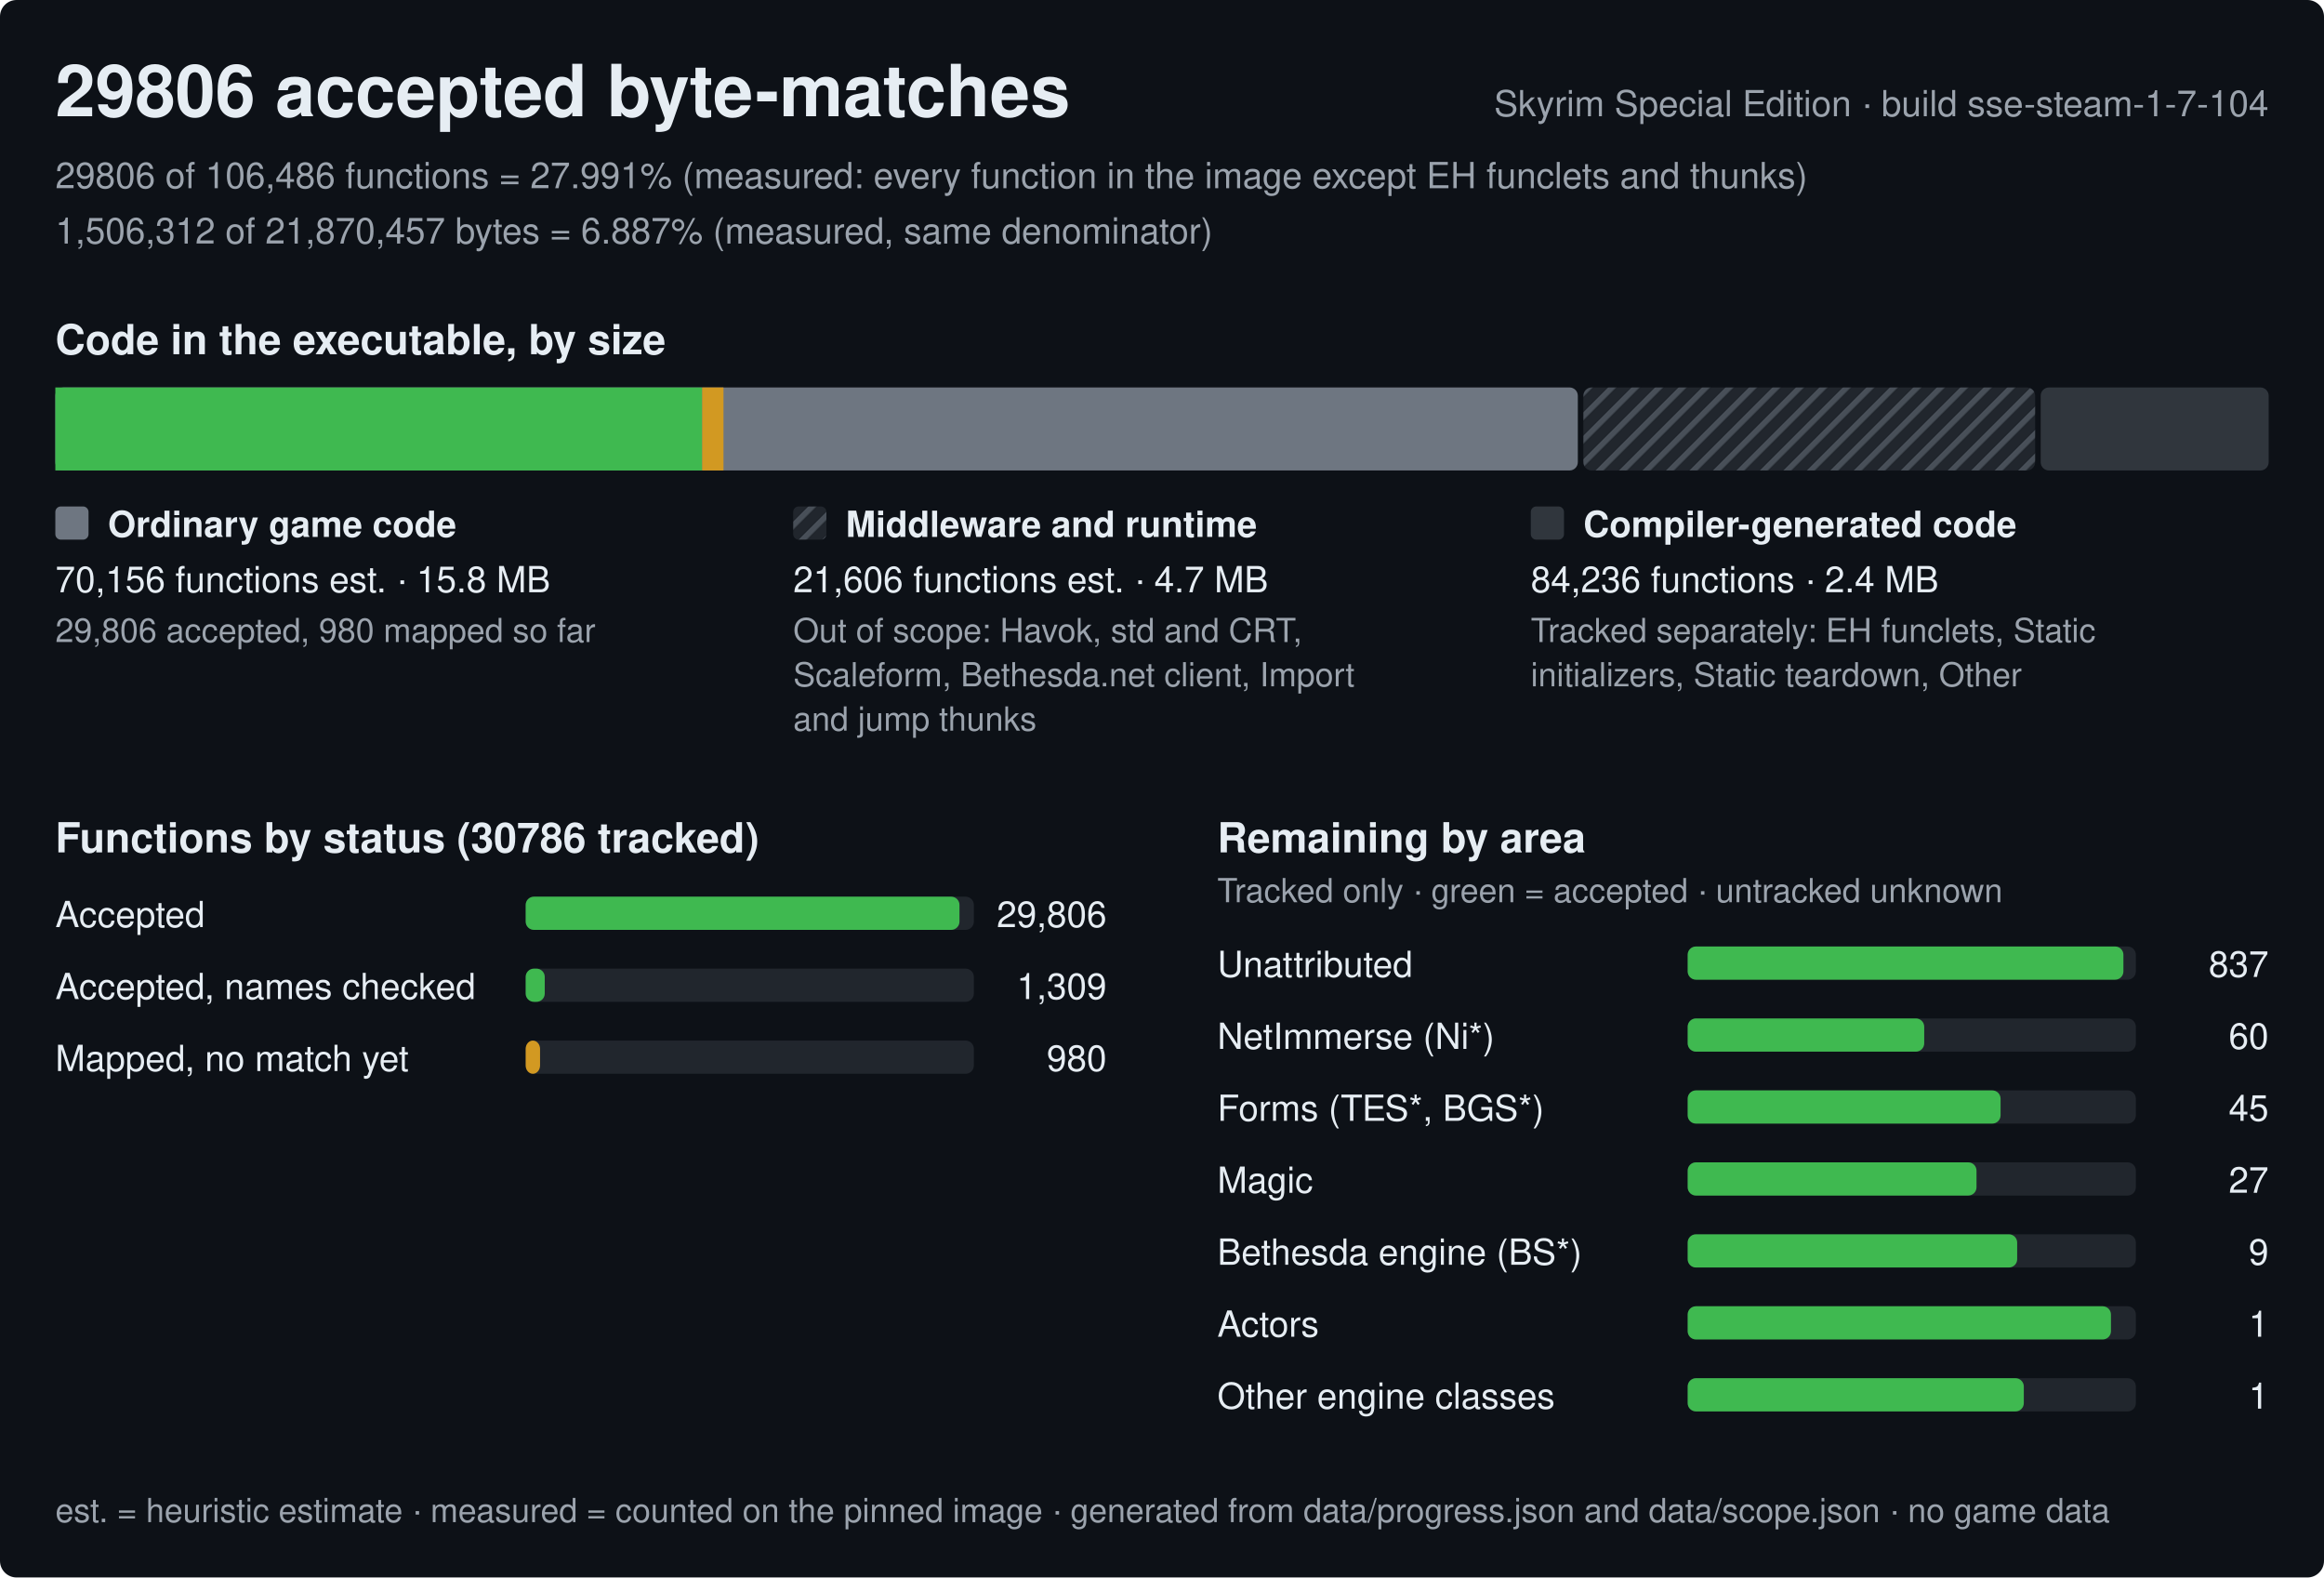
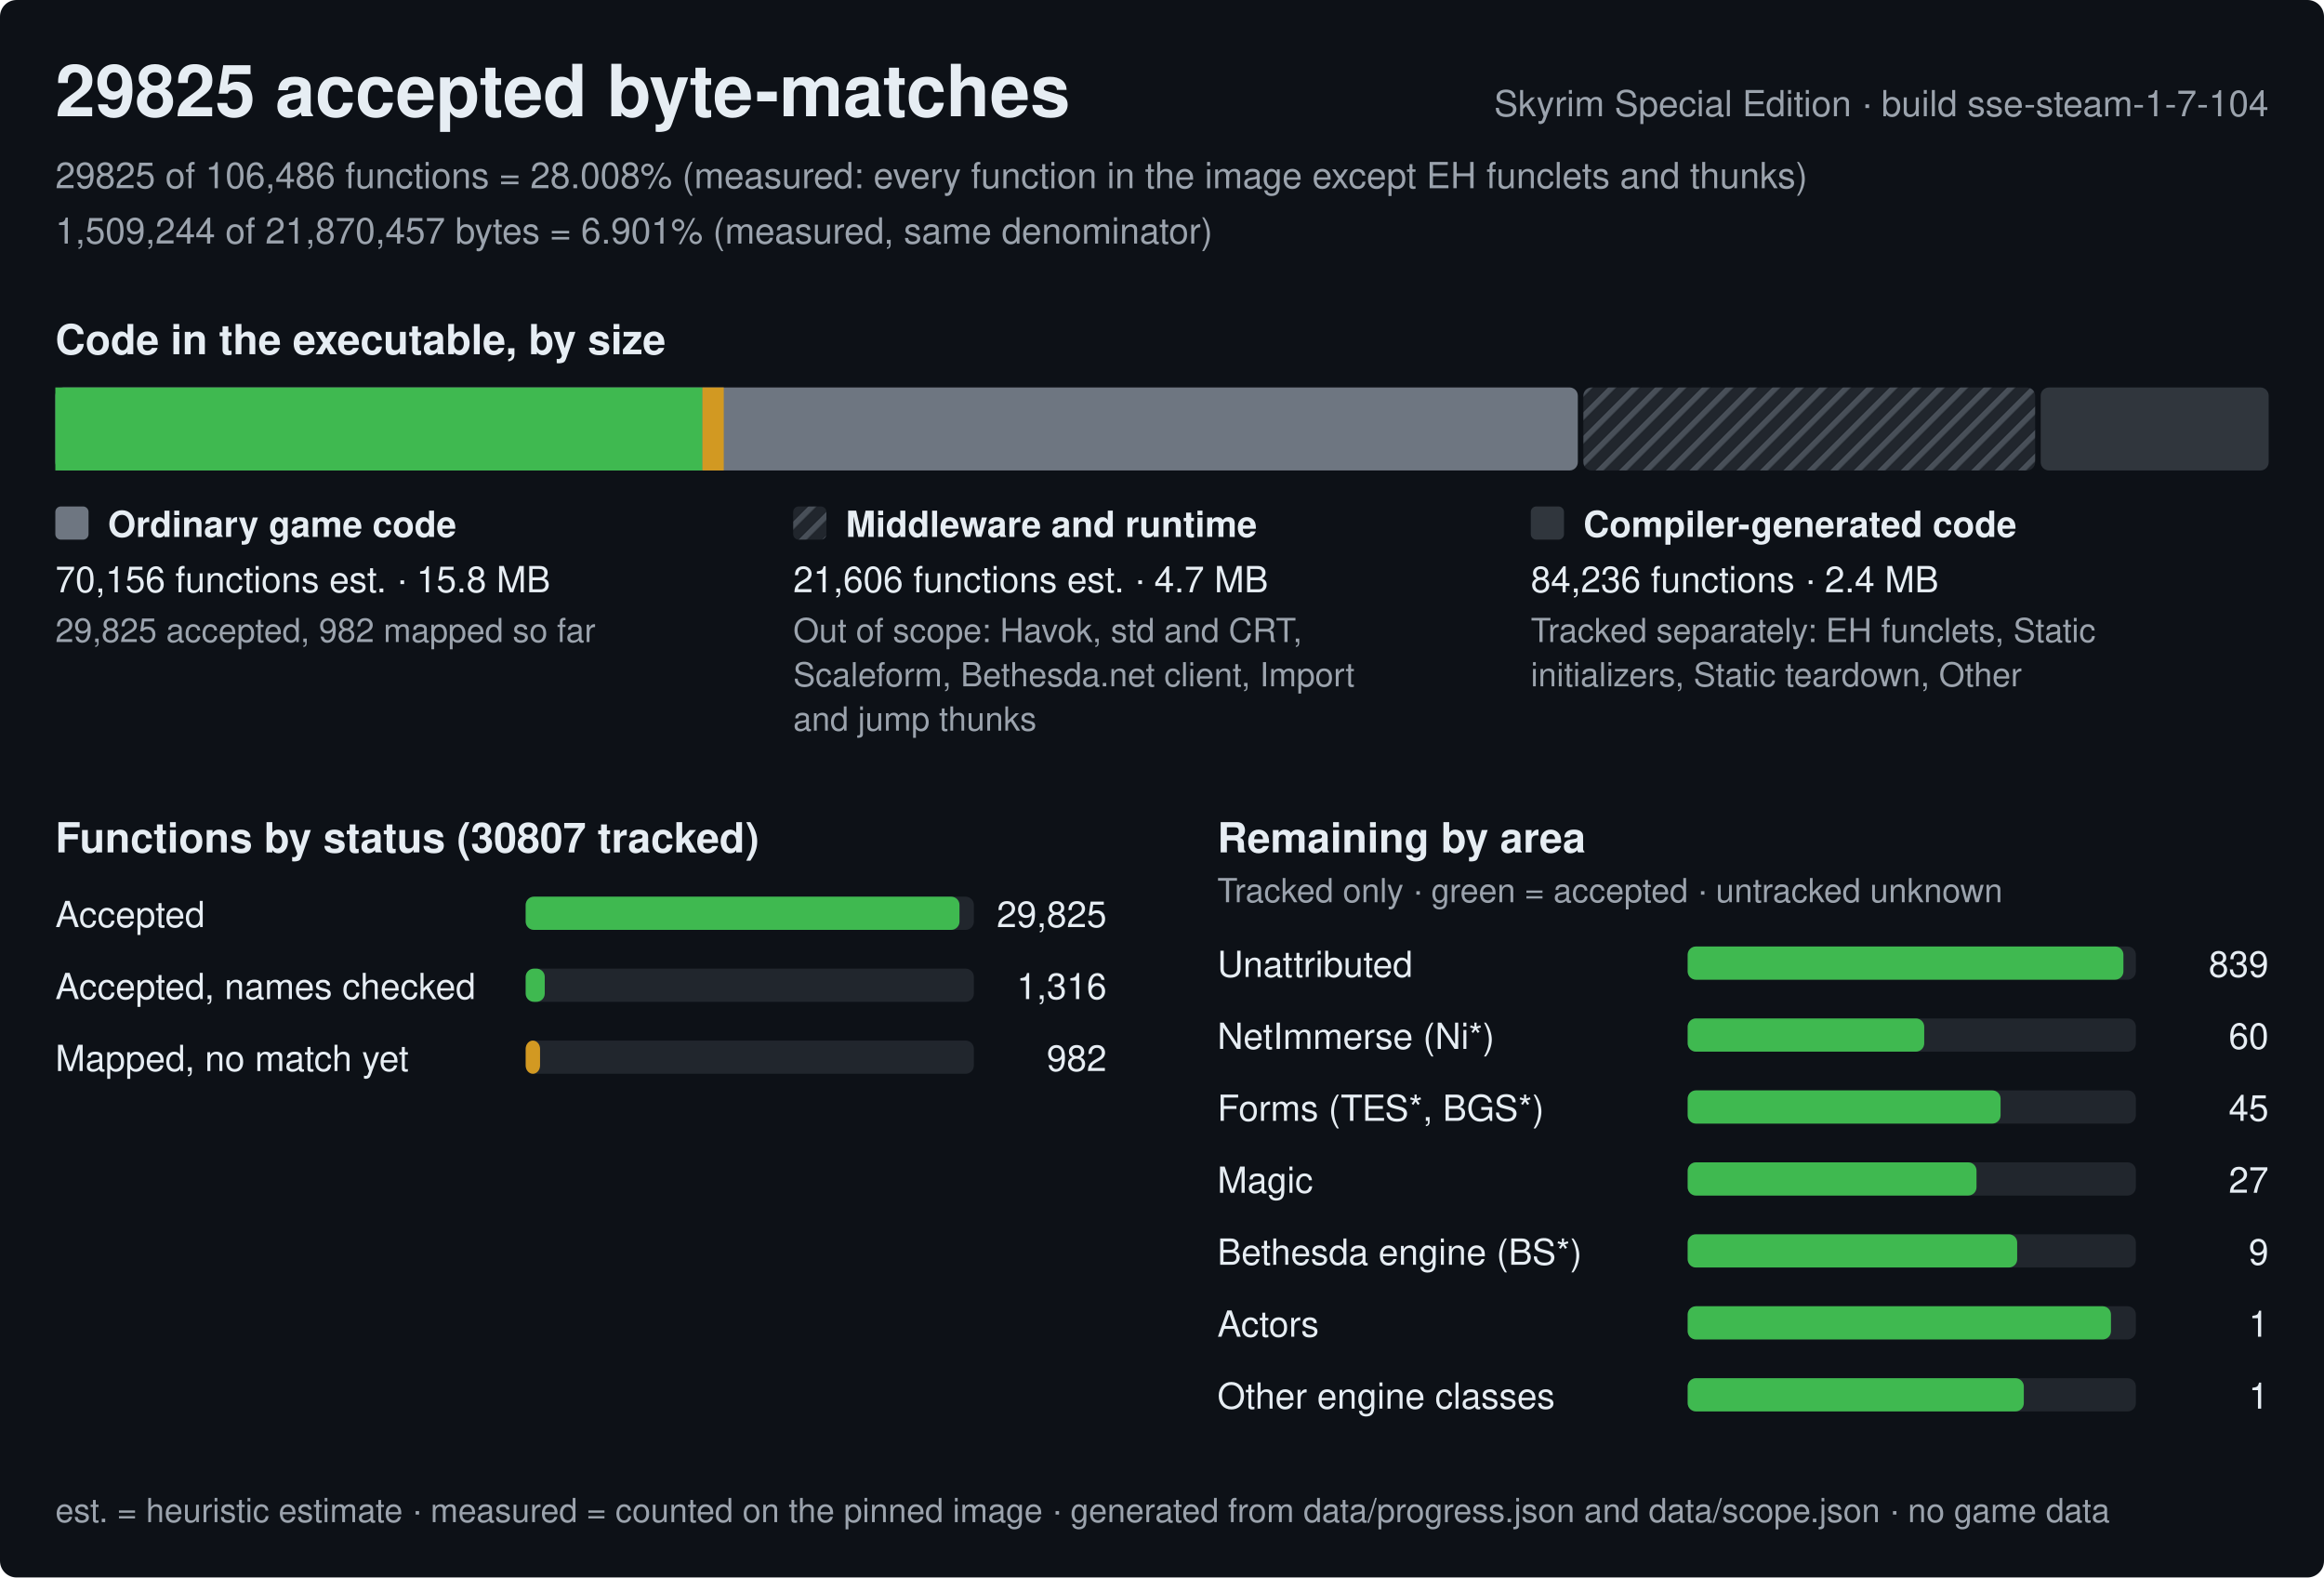
<svg xmlns="http://www.w3.org/2000/svg" width="840" height="570" viewBox="0 0 840 570" role="img" aria-label="Progress of the Skyrim Special Edition byte-matching reconstruction, build sse-steam-1-7-104">
  <style>text{font-family:-apple-system,BlinkMacSystemFont,'Segoe UI',Helvetica,Arial,sans-serif;fill:#e6edf3;white-space:pre}.h{font-size:26px;font-weight:600}.st{font-size:15px;font-weight:600}.lb{font-size:13px;font-weight:600}.bl{font-size:12px;font-weight:600;stroke:#0d1117;stroke-width:3px;paint-order:stroke;stroke-linejoin:round}.rl{font-size:13px}.fn{font-size:12px;fill:#9ba3ad}.mu{fill:#9ba3ad}</style>
  <defs>
    <pattern id="hx" width="6" height="6" patternUnits="userSpaceOnUse" patternTransform="rotate(45)">
      <rect width="6" height="6" fill="#21262d" />
      <rect width="2" height="6" fill="#484f58" />
    </pattern>
  </defs>
  <rect width="840" height="570" rx="6" fill="#0d1117" />
-   <text x="20" y="42" class="h">29806 accepted byte-matches</text>
+   <text x="20" y="42" class="h">29825 accepted byte-matches</text>
  <text x="820" y="42" class="rl mu" text-anchor="end">Skyrim Special Edition · build sse-steam-1-7-104</text>
-   <text x="20" y="68" class="rl mu">29806 of 106,486 functions = 27.991% (measured: every function in the image except EH funclets and thunks)</text>
-   <text x="20" y="88" class="rl mu">1,506,312 of 21,870,457 bytes = 6.887% (measured, same denominator)</text>
+   <text x="20" y="68" class="rl mu">29825 of 106,486 functions = 28.008% (measured: every function in the image except EH funclets and thunks)</text>
+   <text x="20" y="88" class="rl mu">1,509,244 of 21,870,457 bytes = 6.901% (measured, same denominator)</text>
  <text x="20" y="128" class="st">Code in the executable, by size</text>
  <rect x="20" y="140" width="550.3" height="30" rx="3" fill="#6e7681" />
-   <rect x="20" y="140" width="233.8" height="30" fill="#3fb950" />
-   <rect x="253.8" y="140" width="7.7" height="30" fill="#d29922" />
+   <rect x="20" y="140" width="233.9" height="30" fill="#3fb950" />
+   <rect x="253.9" y="140" width="7.7" height="30" fill="#d29922" />
  <rect x="572.3" y="140" width="163.3" height="30" rx="3" fill="url(#hx)" />
  <rect x="737.6" y="140" width="82.4" height="30" rx="3" fill="#30363d" />
  <rect x="20" y="183" width="12" height="12" rx="2" fill="#6e7681" />
  <text x="39" y="194" class="lb">Ordinary game code</text>
  <text x="20" y="214" class="rl">70,156 functions est. · 15.8 MB</text>
-   <text x="20" y="232" class="fn">29,806 accepted, 980 mapped so far</text>
+   <text x="20" y="232" class="fn">29,825 accepted, 982 mapped so far</text>
  <rect x="286.7" y="183" width="12" height="12" rx="2" fill="url(#hx)" />
  <text x="305.7" y="194" class="lb">Middleware and runtime</text>
  <text x="286.7" y="214" class="rl">21,606 functions est. · 4.7 MB</text>
  <text x="286.7" y="232" class="fn">Out of scope: Havok, std and CRT,</text>
  <text x="286.7" y="248" class="fn">Scaleform, Bethesda.net client, Import</text>
  <text x="286.7" y="264" class="fn">and jump thunks</text>
  <rect x="553.3" y="183" width="12" height="12" rx="2" fill="#30363d" />
  <text x="572.3" y="194" class="lb">Compiler-generated code</text>
  <text x="553.3" y="214" class="rl">84,236 functions · 2.4 MB</text>
  <text x="553.3" y="232" class="fn">Tracked separately: EH funclets, Static</text>
  <text x="553.3" y="248" class="fn">initializers, Static teardown, Other</text>
-   <text x="20" y="308" class="st">Functions by status (30786 tracked)</text>
+   <text x="20" y="308" class="st">Functions by status (30807 tracked)</text>
  <text x="20" y="335" class="rl">Accepted</text>
  <rect x="190" y="324" width="162.0" height="12" rx="3" fill="#21262d" />
  <rect x="190" y="324" width="156.8" height="12" rx="3" fill="#3fb950" />
-   <text x="400.0" y="335" class="rl" text-anchor="end">29,806</text>
+   <text x="400.0" y="335" class="rl" text-anchor="end">29,825</text>
  <text x="20" y="361" class="rl">Accepted, names checked</text>
  <rect x="190" y="350" width="162.0" height="12" rx="3" fill="#21262d" />
  <rect x="190" y="350" width="6.9" height="12" rx="3" fill="#3fb950" />
-   <text x="400.0" y="361" class="rl" text-anchor="end">1,309</text>
+   <text x="400.0" y="361" class="rl" text-anchor="end">1,316</text>
  <text x="20" y="387" class="rl">Mapped, no match yet</text>
  <rect x="190" y="376" width="162.0" height="12" rx="3" fill="#21262d" />
  <rect x="190" y="376" width="5.2" height="12" rx="3" fill="#d29922" />
-   <text x="400.0" y="387" class="rl" text-anchor="end">980</text>
+   <text x="400.0" y="387" class="rl" text-anchor="end">982</text>
  <text x="440.0" y="308" class="st">Remaining by area</text>
  <text x="440.0" y="326" class="fn">Tracked only · green = accepted · untracked unknown</text>
  <text x="440.0" y="353" class="rl">Unattributed</text>
  <rect x="610.0" y="342" width="162.0" height="12" rx="3" fill="#21262d" />
  <rect x="610.0" y="342" width="157.5" height="12" rx="3" fill="#3fb950" />
-   <text x="820.0" y="353" class="rl" text-anchor="end">837</text>
+   <text x="820.0" y="353" class="rl" text-anchor="end">839</text>
  <text x="440.0" y="379" class="rl">NetImmerse (Ni*)</text>
  <rect x="610.0" y="368" width="162.0" height="12" rx="3" fill="#21262d" />
  <rect x="610.0" y="368" width="85.5" height="12" rx="3" fill="#3fb950" />
  <text x="820.0" y="379" class="rl" text-anchor="end">60</text>
  <text x="440.0" y="405" class="rl">Forms (TES*, BGS*)</text>
  <rect x="610.0" y="394" width="162.0" height="12" rx="3" fill="#21262d" />
  <rect x="610.0" y="394" width="113.1" height="12" rx="3" fill="#3fb950" />
  <text x="820.0" y="405" class="rl" text-anchor="end">45</text>
  <text x="440.0" y="431" class="rl">Magic</text>
  <rect x="610.0" y="420" width="162.0" height="12" rx="3" fill="#21262d" />
  <rect x="610.0" y="420" width="104.4" height="12" rx="3" fill="#3fb950" />
  <text x="820.0" y="431" class="rl" text-anchor="end">27</text>
  <text x="440.0" y="457" class="rl">Bethesda engine (BS*)</text>
  <rect x="610.0" y="446" width="162.0" height="12" rx="3" fill="#21262d" />
  <rect x="610.0" y="446" width="119.1" height="12" rx="3" fill="#3fb950" />
  <text x="820.0" y="457" class="rl" text-anchor="end">9</text>
  <text x="440.0" y="483" class="rl">Actors</text>
  <rect x="610.0" y="472" width="162.0" height="12" rx="3" fill="#21262d" />
  <rect x="610.0" y="472" width="153" height="12" rx="3" fill="#3fb950" />
  <text x="820.0" y="483" class="rl" text-anchor="end">1</text>
  <text x="440.0" y="509" class="rl">Other engine classes</text>
  <rect x="610.0" y="498" width="162.0" height="12" rx="3" fill="#21262d" />
  <rect x="610.0" y="498" width="121.5" height="12" rx="3" fill="#3fb950" />
  <text x="820.0" y="509" class="rl" text-anchor="end">1</text>
  <text x="20" y="550" class="fn">est. = heuristic estimate · measured = counted on the pinned image · generated from data/progress.json and data/scope.json · no game data</text>
</svg>
